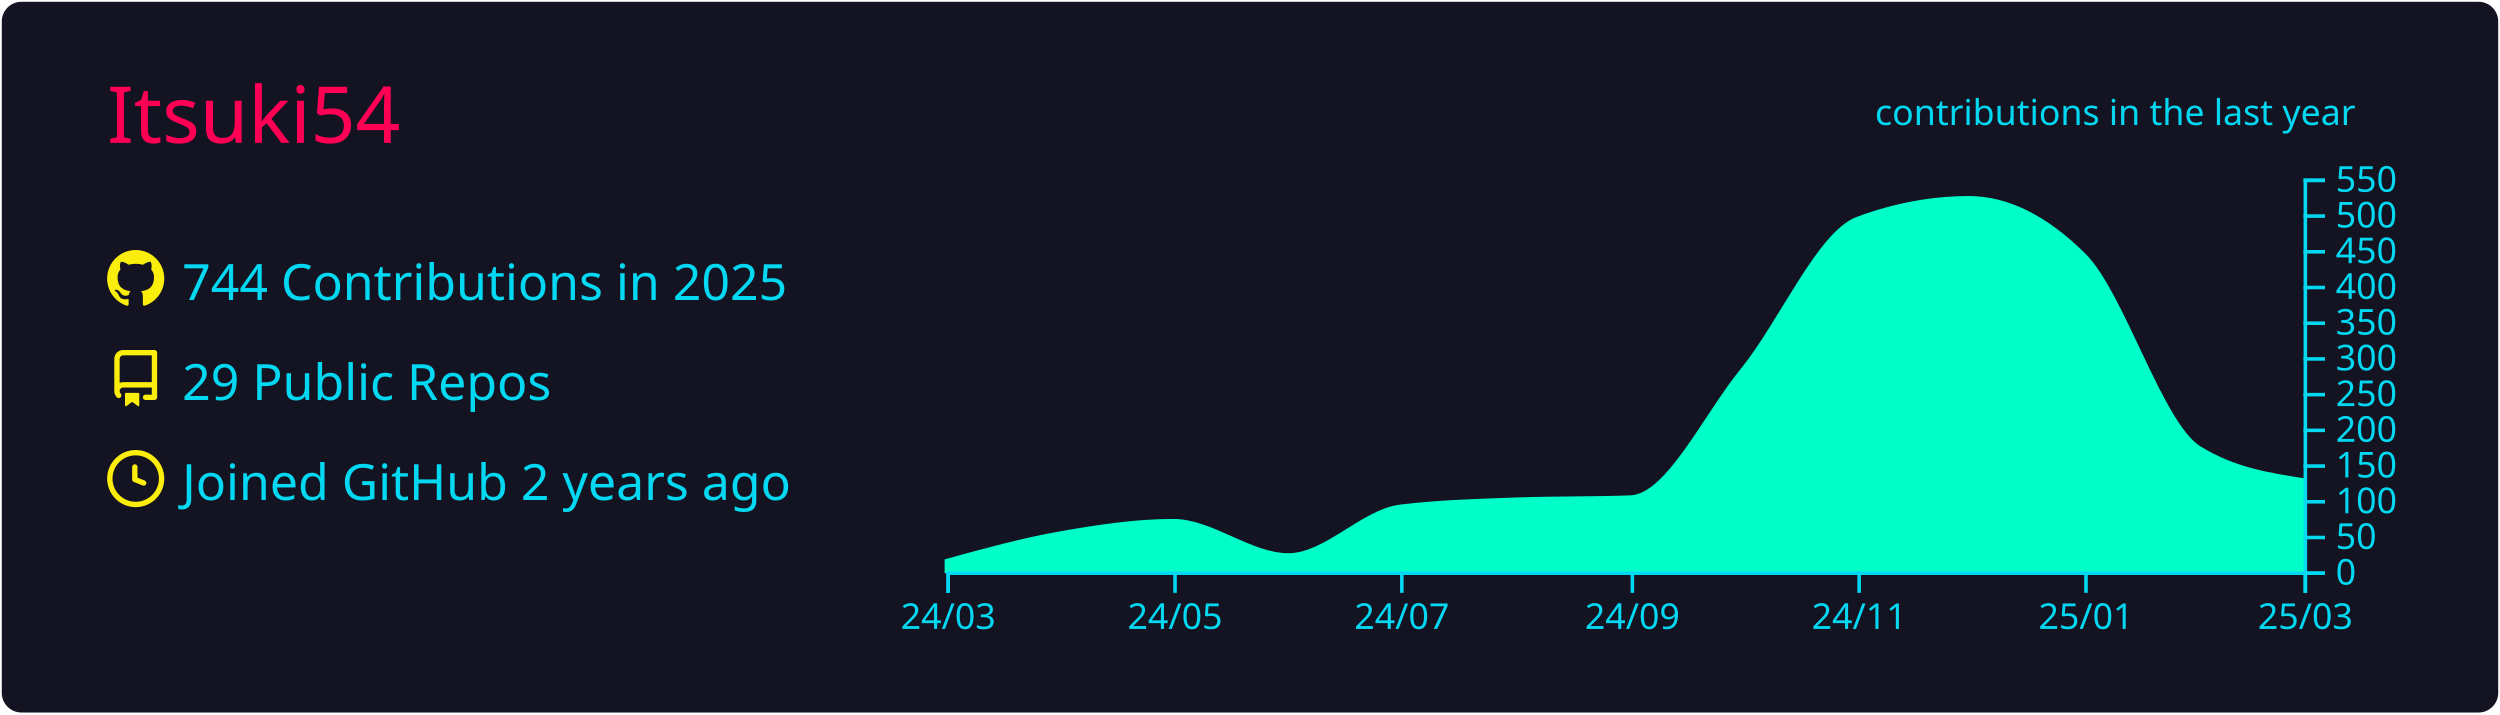
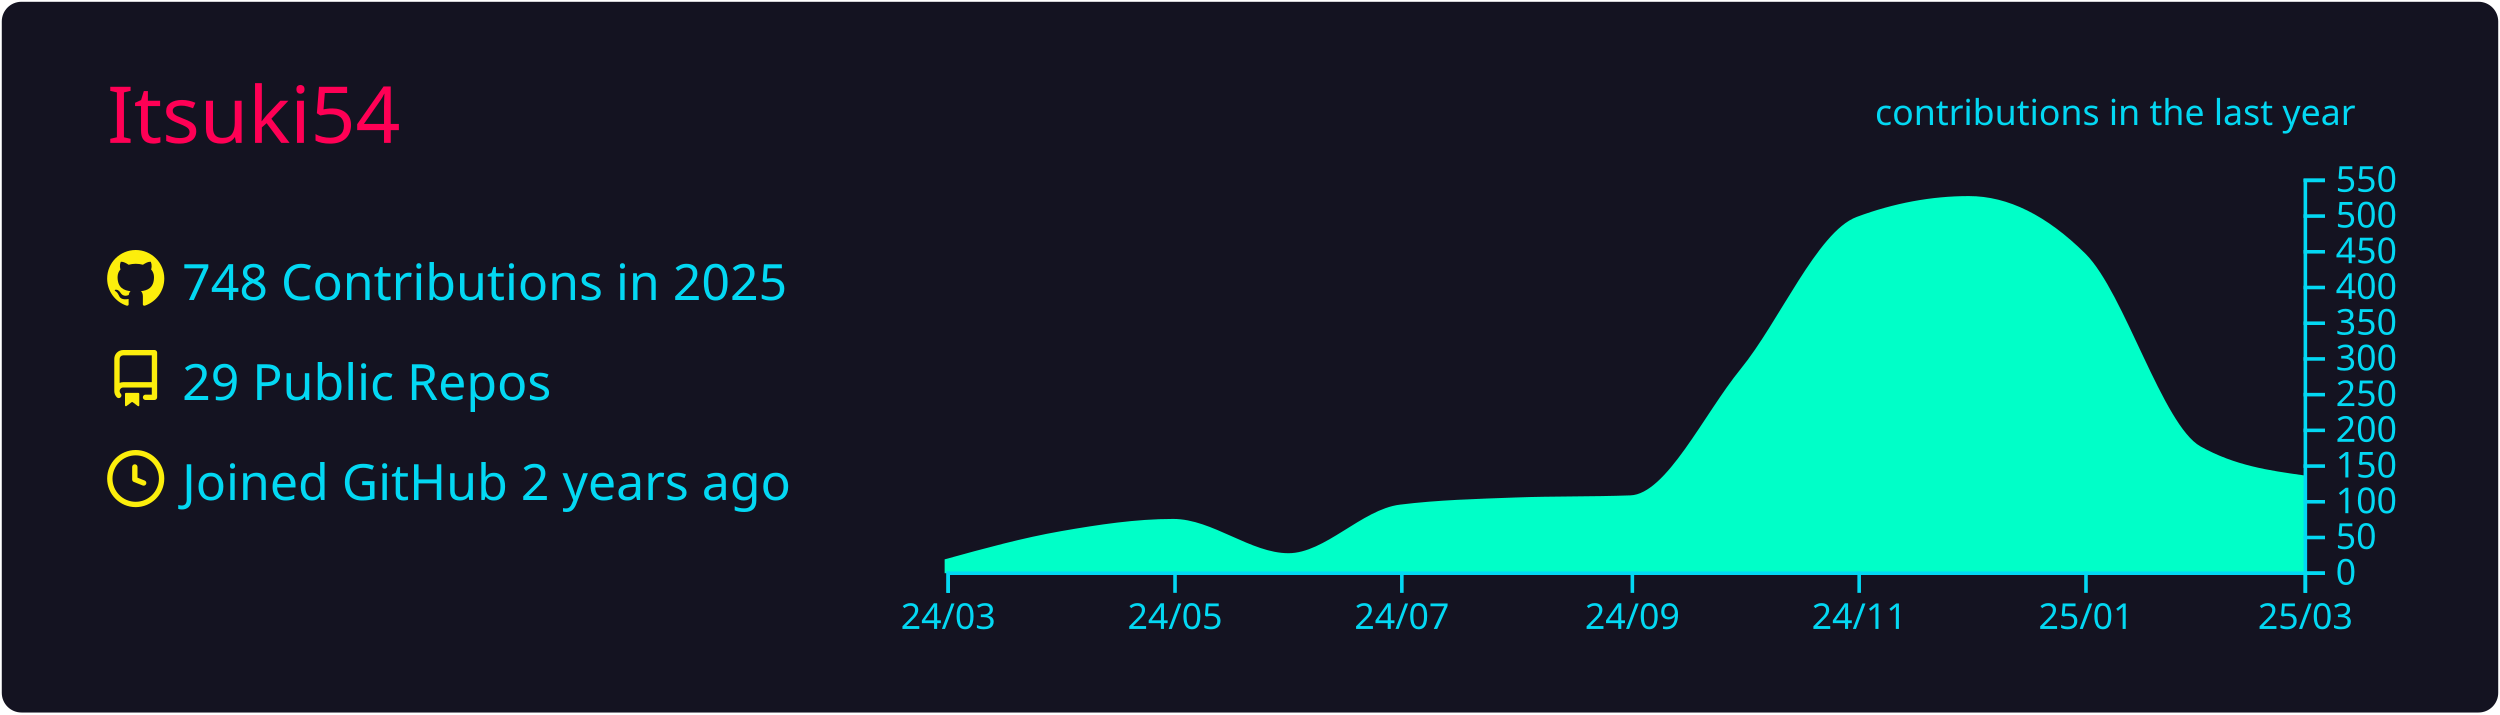
<svg xmlns="http://www.w3.org/2000/svg" width="700" height="200" viewBox="0 0 700 200">
  <style>* {
          font-family: 'Segoe UI', Ubuntu, "Helvetica Neue", Sans-Serif
        }</style>
  <rect x="1" y="1" rx="5" ry="5" height="99%" width="99.714%" stroke="#141321" stroke-width="1" fill="#141321" stroke-opacity="1" />
  <text x="30" y="40" style="font-size: 22px; fill: #ff0055;">Itsuki54</text>
  <g transform="translate(0,40)">
    <g transform="translate(30,30)">
      <g transform="translate(0,0)" width="14" height="14" fill="#fcee0c">
        <path fill-rule="evenodd" d="M8 0C3.58 0 0 3.58 0 8c0 3.54 2.29 6.53 5.47 7.59.4.07.55-.17.55-.38 0-.19-.01-.82-.01-1.49-2.01.37-2.53-.49-2.69-.94-.09-.23-.48-.94-.82-1.13-.28-.15-.68-.52-.01-.53.63-.01 1.08.58 1.23.82.72 1.21 1.87.87 2.33.66.07-.52.28-.87.51-1.07-1.78-.2-3.64-.89-3.64-3.95 0-.87.31-1.59.82-2.15-.08-.2-.36-1.02.08-2.12 0 0 .67-.21 2.2.82.64-.18 1.32-.27 2-.27.68 0 1.36.09 2 .27 1.53-1.04 2.2-.82 2.2-.82.44 1.1.16 1.92.08 2.12.51.56.82 1.27.82 2.15 0 3.07-1.87 3.75-3.65 3.95.29.25.54.73.54 1.48 0 1.07-.01 1.93-.01 2.2 0 .21.15.46.55.38A8.013 8.013 0 0016 8c0-4.42-3.58-8-8-8z" />
      </g>
      <g transform="translate(0,28)" width="14" height="14" fill="#fcee0c">
        <path fill-rule="evenodd" d="M2 2.5A2.5 2.5 0 014.5 0h8.75a.75.75 0 01.75.75v12.5a.75.75 0 01-.75.75h-2.5a.75.75 0 110-1.5h1.75v-2h-8a1 1 0 00-.714 1.7.75.75 0 01-1.072 1.05A2.495 2.495 0 012 11.5v-9zm10.5-1V9h-8c-.356 0-.694.074-1 .208V2.5a1 1 0 011-1h8zM5 12.25v3.25a.25.25 0 00.4.2l1.45-1.087a.25.25 0 01.3 0L8.6 15.7a.25.25 0 00.4-.2v-3.25a.25.25 0 00-.25-.25h-3.5a.25.25 0 00-.25.25z" />
      </g>
      <g transform="translate(0,56)" width="14" height="14" fill="#fcee0c">
        <path fill-rule="evenodd" d="M1.5 8a6.5 6.5 0 1113 0 6.5 6.5 0 01-13 0zM8 0a8 8 0 100 16A8 8 0 008 0zm.5 4.75a.75.75 0 00-1.5 0v3.5a.75.75 0 00.471.696l2.5 1a.75.75 0 00.557-1.392L8.5 7.742V4.75z" />
      </g>
-       <text x="21" y="14" style="fill: #03d8f3; font-size: 14px;">744 Contributions in 2025</text>
+       <text x="21" y="14" style="fill: #03d8f3; font-size: 14px;">748 Contributions in 2025</text>
      <text x="21" y="42" style="fill: #03d8f3; font-size: 14px;">29 Public Repos</text>
      <text x="21" y="70" style="fill: #03d8f3; font-size: 14px;">Joined GitHub 2 years ago</text>
    </g>
    <g color="#00ffc8" transform="translate(295,10)">
-       <path transform="translate(-30,0)" stroke="#00ffc8" fill="#00ffc8" opacity="1" d="M0,107C10.758,104.037,21.516,101.074,32.274,99.2C42.685,97.387,53.096,95.8,63.507,95.8C74.265,95.8,85.023,105.4,95.781,105.4C106.192,105.4,116.603,93.09,127.014,91.8C137.772,90.467,148.53,90.2,159.288,89.8C170.046,89.4,180.804,89.6,191.562,89.2C201.973,88.813,212.384,66.357,222.795,53.6C233.553,40.418,244.311,15.196,255.068,11.2C265.479,7.333,275.89,5.4,286.301,5.4C297.059,5.4,307.817,10.733,318.575,21.4C329.333,32.067,340.091,68.757,350.849,75.4C360.566,81.4,370.283,82.9,380,84.4L380,110C370.283,110,360.566,110,350.849,110C340.091,110,329.333,110,318.575,110C307.817,110,297.059,110,286.301,110C275.89,110,265.479,110,255.068,110C244.311,110,233.553,110,222.795,110C212.384,110,201.973,110,191.562,110C180.804,110,170.046,110,159.288,110C148.53,110,137.772,110,127.014,110C116.603,110,106.192,110,95.781,110C85.023,110,74.265,110,63.507,110C53.096,110,42.685,110,32.274,110C21.516,110,10.758,110,0,110Z" />
+       <path transform="translate(-30,0)" stroke="#00ffc8" fill="#00ffc8" opacity="1" d="M0,107C10.758,104.037,21.516,101.074,32.274,99.2C42.685,97.387,53.096,95.8,63.507,95.8C74.265,95.8,85.023,105.4,95.781,105.4C106.192,105.4,116.603,93.09,127.014,91.8C137.772,90.467,148.53,90.2,159.288,89.8C170.046,89.4,180.804,89.6,191.562,89.2C201.973,88.813,212.384,66.357,222.795,53.6C233.553,40.418,244.311,15.196,255.068,11.2C265.479,7.333,275.89,5.4,286.301,5.4C297.059,5.4,307.817,10.733,318.575,21.4C329.333,32.067,340.091,69.348,350.849,75.4C360.566,80.867,370.283,82.233,380,83.6L380,110C370.283,110,360.566,110,350.849,110C340.091,110,329.333,110,318.575,110C307.817,110,297.059,110,286.301,110C275.89,110,265.479,110,255.068,110C244.311,110,233.553,110,222.795,110C212.384,110,201.973,110,191.562,110C180.804,110,170.046,110,159.288,110C148.53,110,137.772,110,127.014,110C116.603,110,106.192,110,95.781,110C85.023,110,74.265,110,63.507,110C53.096,110,42.685,110,32.274,110C21.516,110,10.758,110,0,110Z" />
      <g color="#03d8f3" transform="translate(-30,110)" fill="none" font-size="10" font-family="sans-serif" text-anchor="middle">
        <path class="domain" stroke="currentColor" d="M0.5,6V0.5H380.5V6" />
        <g class="tick" opacity="1" transform="translate(0.5,0)">
          <line stroke="currentColor" y2="6" />
          <text fill="currentColor" y="9" dy="0.71em">24/03</text>
        </g>
        <g class="tick" opacity="1" transform="translate(64.00685,0)">
          <line stroke="currentColor" y2="6" />
          <text fill="currentColor" y="9" dy="0.71em">24/05</text>
        </g>
        <g class="tick" opacity="1" transform="translate(127.5137,0)">
          <line stroke="currentColor" y2="6" />
          <text fill="currentColor" y="9" dy="0.71em">24/07</text>
        </g>
        <g class="tick" opacity="1" transform="translate(192.0616,0)">
          <line stroke="currentColor" y2="6" />
          <text fill="currentColor" y="9" dy="0.71em">24/09</text>
        </g>
        <g class="tick" opacity="1" transform="translate(255.5685,0)">
          <line stroke="currentColor" y2="6" />
          <text fill="currentColor" y="9" dy="0.71em">24/11</text>
        </g>
        <g class="tick" opacity="1" transform="translate(319.0753,0)">
          <line stroke="currentColor" y2="6" />
          <text fill="currentColor" y="9" dy="0.71em">25/01</text>
        </g>
        <g class="tick" opacity="1" transform="translate(380.5,0)">
          <line stroke="currentColor" y2="6" />
          <text fill="currentColor" y="9" dy="0.71em">25/03</text>
        </g>
      </g>
      <g color="#03d8f3" transform="translate(350,0)" fill="none" font-size="10" font-family="sans-serif" text-anchor="start">
        <path class="domain" stroke="currentColor" d="M6,110.5H0.5V0.5H6" />
        <g class="tick" opacity="1" transform="translate(0,110.5)">
          <line stroke="currentColor" x2="6" />
          <text fill="currentColor" x="9" dy="0.32em">0</text>
        </g>
        <g class="tick" opacity="1" transform="translate(0,100.5)">
          <line stroke="currentColor" x2="6" />
          <text fill="currentColor" x="9" dy="0.32em">50</text>
        </g>
        <g class="tick" opacity="1" transform="translate(0,90.5)">
          <line stroke="currentColor" x2="6" />
          <text fill="currentColor" x="9" dy="0.32em">100</text>
        </g>
        <g class="tick" opacity="1" transform="translate(0,80.5)">
          <line stroke="currentColor" x2="6" />
          <text fill="currentColor" x="9" dy="0.32em">150</text>
        </g>
        <g class="tick" opacity="1" transform="translate(0,70.5)">
          <line stroke="currentColor" x2="6" />
          <text fill="currentColor" x="9" dy="0.32em">200</text>
        </g>
        <g class="tick" opacity="1" transform="translate(0,60.5)">
          <line stroke="currentColor" x2="6" />
          <text fill="currentColor" x="9" dy="0.32em">250</text>
        </g>
        <g class="tick" opacity="1" transform="translate(0,50.5)">
          <line stroke="currentColor" x2="6" />
          <text fill="currentColor" x="9" dy="0.32em">300</text>
        </g>
        <g class="tick" opacity="1" transform="translate(0,40.5)">
          <line stroke="currentColor" x2="6" />
          <text fill="currentColor" x="9" dy="0.32em">350</text>
        </g>
        <g class="tick" opacity="1" transform="translate(0,30.5)">
          <line stroke="currentColor" x2="6" />
          <text fill="currentColor" x="9" dy="0.32em">400</text>
        </g>
        <g class="tick" opacity="1" transform="translate(0,20.5)">
          <line stroke="currentColor" x2="6" />
          <text fill="currentColor" x="9" dy="0.32em">450</text>
        </g>
        <g class="tick" opacity="1" transform="translate(0,10.5)">
          <line stroke="currentColor" x2="6" />
          <text fill="currentColor" x="9" dy="0.32em">500</text>
        </g>
        <g class="tick" opacity="1" transform="translate(0,0.5)">
          <line stroke="currentColor" x2="6" />
          <text fill="currentColor" x="9" dy="0.32em">550</text>
        </g>
      </g>
      <g>
        <text y="-15" x="230" style="fill: #03d8f3; font-size: 10px;">contributions in the last year</text>
      </g>
    </g>
  </g>
</svg>
